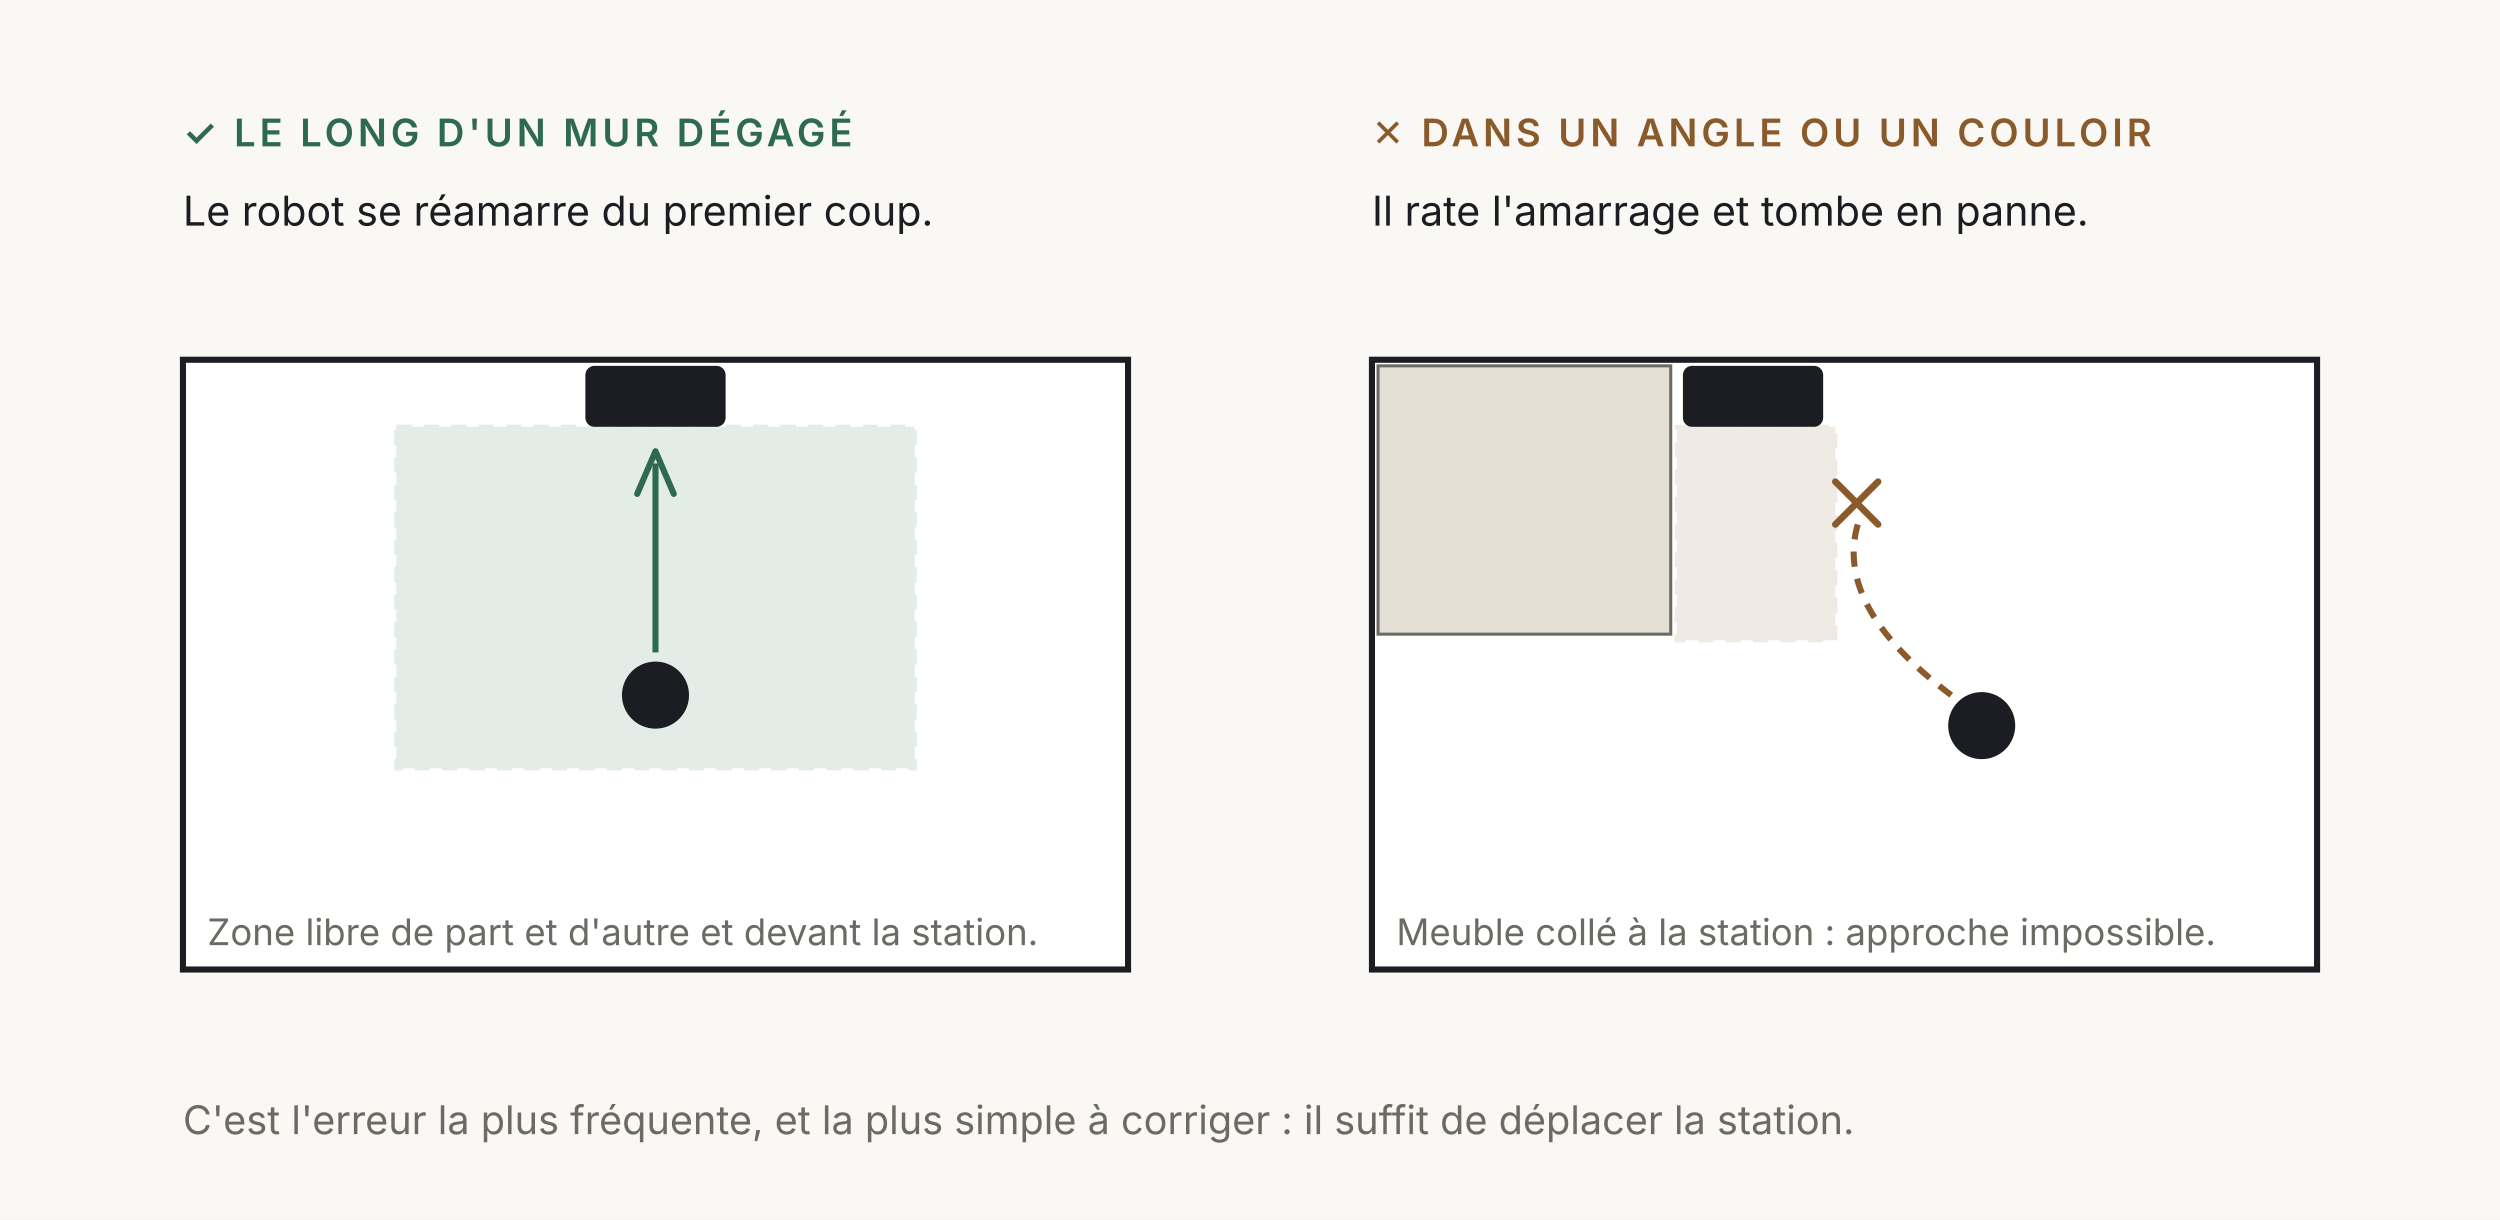
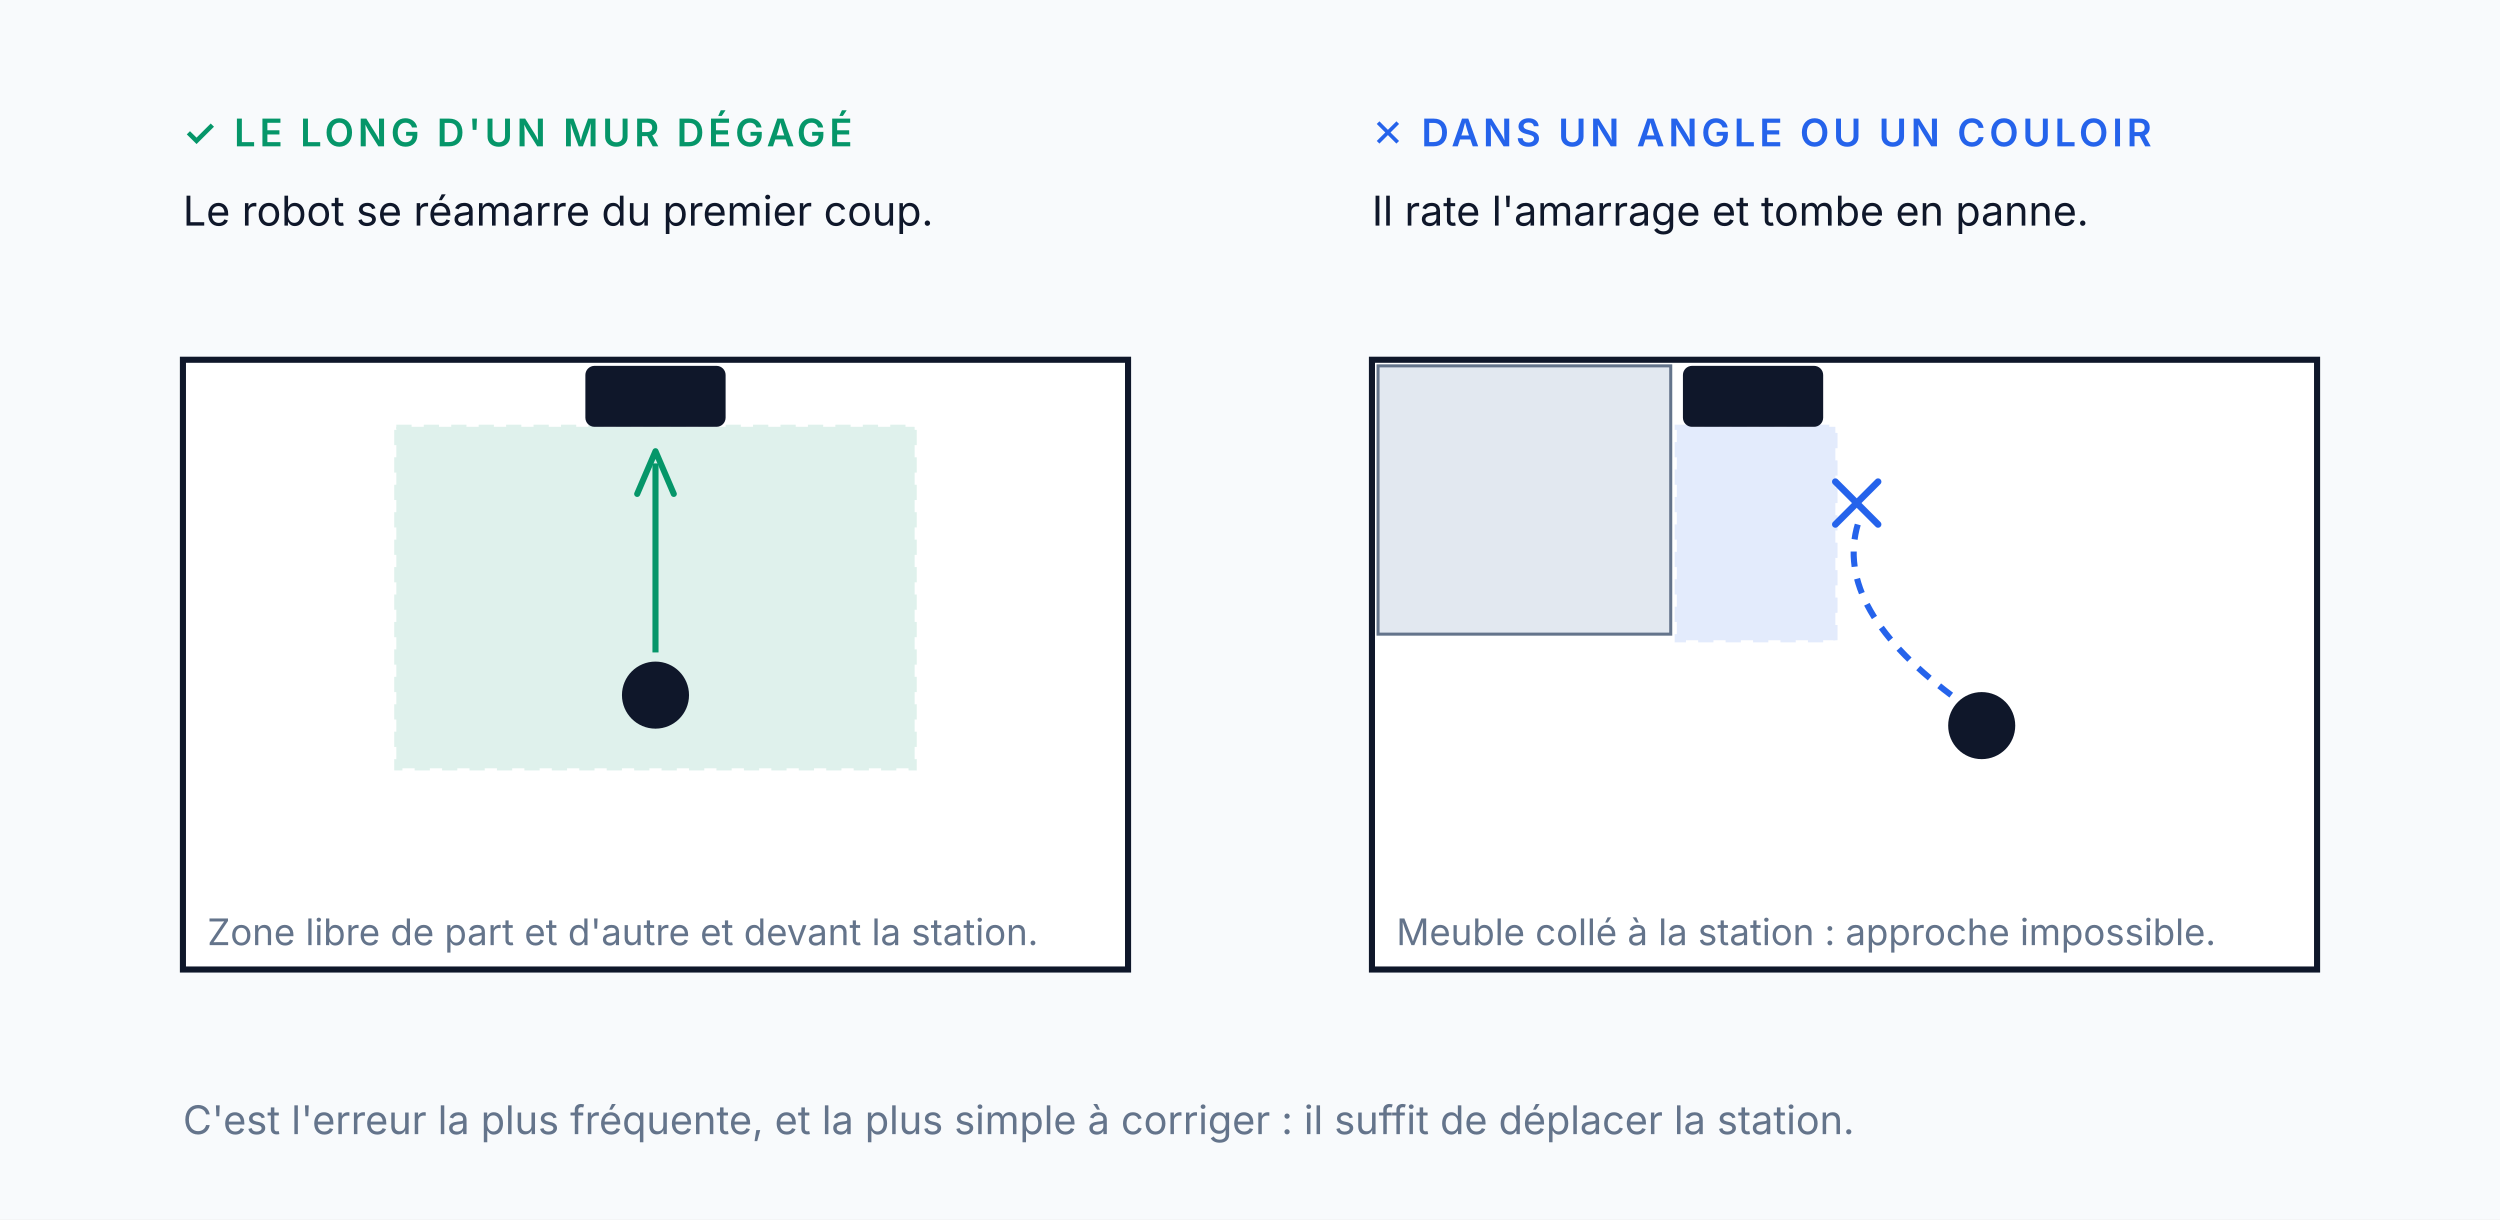
<svg xmlns="http://www.w3.org/2000/svg" viewBox="0 0 820 400" width="820" height="400" role="img" aria-labelledby="plTitle plDesc">
-   <rect width="820" height="400" fill="#FAF8F4" />
+   <rect width="820" height="400" fill="#F8FAFC" />
  <g font-family="Inter, -apple-system, BlinkMacSystemFont, Segoe UI, Roboto, Helvetica, Arial, sans-serif">
-     <text x="60" y="48" font-size="12.5" font-weight="600" fill="#2d6a4f" letter-spacing="1.3">✓ LE LONG D'UN MUR DÉGAGÉ</text>
-     <text x="450" y="48" font-size="12.5" font-weight="600" fill="#8A5A2B" letter-spacing="1.3">✕ DANS UN ANGLE OU UN COULOIR</text>
-     <text x="60" y="74" font-size="13.5" fill="#1C1D22">Le robot se réamarre du premier coup.</text>
-     <text x="450" y="74" font-size="13.5" fill="#1C1D22">Il rate l'amarrage et tombe en panne.</text>
-     <rect x="60" y="118" width="310" height="200" fill="#FFFFFF" stroke="#1C1D22" stroke-width="2" />
-     <rect x="130" y="140" width="170" height="112" fill="#2d6a4f" opacity="0.13" stroke="#2d6a4f" stroke-width="1.4" stroke-dasharray="5 4" />
-     <rect x="192" y="120" width="46" height="20" rx="3" fill="#1C1D22" />
-     <circle cx="215" cy="228" r="11" fill="#1C1D22" />
-     <path d="M 215 214 L 215 152" stroke="#2d6a4f" stroke-width="2" />
-     <path d="M 209 162 L 215 148 L 221 162" fill="none" stroke="#2d6a4f" stroke-width="2" stroke-linecap="round" stroke-linejoin="round" />
-     <text x="68" y="310" font-size="12" fill="#6B6A63">Zone libre de part et d'autre et devant la station.</text>
-     <rect x="450" y="118" width="310" height="200" fill="#FFFFFF" stroke="#1C1D22" stroke-width="2" />
-     <rect x="452" y="120" width="96" height="88" fill="#E4E0D6" stroke="#6B6A63" stroke-width="1" />
-     <rect x="550" y="140" width="52" height="70" fill="#8A5A2B" opacity="0.13" stroke="#8A5A2B" stroke-width="1.4" stroke-dasharray="5 4" />
-     <rect x="552" y="120" width="46" height="20" rx="3" fill="#1C1D22" />
-     <circle cx="650" cy="238" r="11" fill="#1C1D22" />
-     <path d="M 640 228 Q 600 198 610 170" fill="none" stroke="#8A5A2B" stroke-width="2" stroke-dasharray="5 4" />
-     <g stroke="#8A5A2B" stroke-width="2.2" stroke-linecap="round">
+     <text x="60" y="48" font-size="12.5" font-weight="600" fill="#059669" letter-spacing="1.3">✓ LE LONG D'UN MUR DÉGAGÉ</text>
+     <text x="450" y="48" font-size="12.5" font-weight="600" fill="#2563EB" letter-spacing="1.3">✕ DANS UN ANGLE OU UN COULOIR</text>
+     <text x="60" y="74" font-size="13.5" fill="#0F172A">Le robot se réamarre du premier coup.</text>
+     <text x="450" y="74" font-size="13.5" fill="#0F172A">Il rate l'amarrage et tombe en panne.</text>
+     <rect x="60" y="118" width="310" height="200" fill="#FFFFFF" stroke="#0F172A" stroke-width="2" />
+     <rect x="130" y="140" width="170" height="112" fill="#059669" opacity="0.13" stroke="#059669" stroke-width="1.4" stroke-dasharray="5 4" />
+     <rect x="192" y="120" width="46" height="20" rx="3" fill="#0F172A" />
+     <circle cx="215" cy="228" r="11" fill="#0F172A" />
+     <path d="M 215 214 L 215 152" stroke="#059669" stroke-width="2" />
+     <path d="M 209 162 L 215 148 L 221 162" fill="none" stroke="#059669" stroke-width="2" stroke-linecap="round" stroke-linejoin="round" />
+     <text x="68" y="310" font-size="12" fill="#64748B">Zone libre de part et d'autre et devant la station.</text>
+     <rect x="450" y="118" width="310" height="200" fill="#FFFFFF" stroke="#0F172A" stroke-width="2" />
+     <rect x="452" y="120" width="96" height="88" fill="#E2E8F0" stroke="#64748B" stroke-width="1" />
+     <rect x="550" y="140" width="52" height="70" fill="#2563EB" opacity="0.13" stroke="#2563EB" stroke-width="1.4" stroke-dasharray="5 4" />
+     <rect x="552" y="120" width="46" height="20" rx="3" fill="#0F172A" />
+     <circle cx="650" cy="238" r="11" fill="#0F172A" />
+     <path d="M 640 228 Q 600 198 610 170" fill="none" stroke="#2563EB" stroke-width="2" stroke-dasharray="5 4" />
+     <g stroke="#2563EB" stroke-width="2.2" stroke-linecap="round">
      <line x1="602" y1="158" x2="616" y2="172" />
      <line x1="616" y1="158" x2="602" y2="172" />
    </g>
-     <text x="458" y="310" font-size="12" fill="#6B6A63">Meuble collé à la station : approche impossible.</text>
-     <text x="60" y="372" font-size="13" fill="#6B6A63">C'est l'erreur la plus fréquente, et la plus simple à corriger : il suffit de déplacer la station.</text>
+     <text x="458" y="310" font-size="12" fill="#64748B">Meuble collé à la station : approche impossible.</text>
+     <text x="60" y="372" font-size="13" fill="#64748B">C'est l'erreur la plus fréquente, et la plus simple à corriger : il suffit de déplacer la station.</text>
  </g>
</svg>
